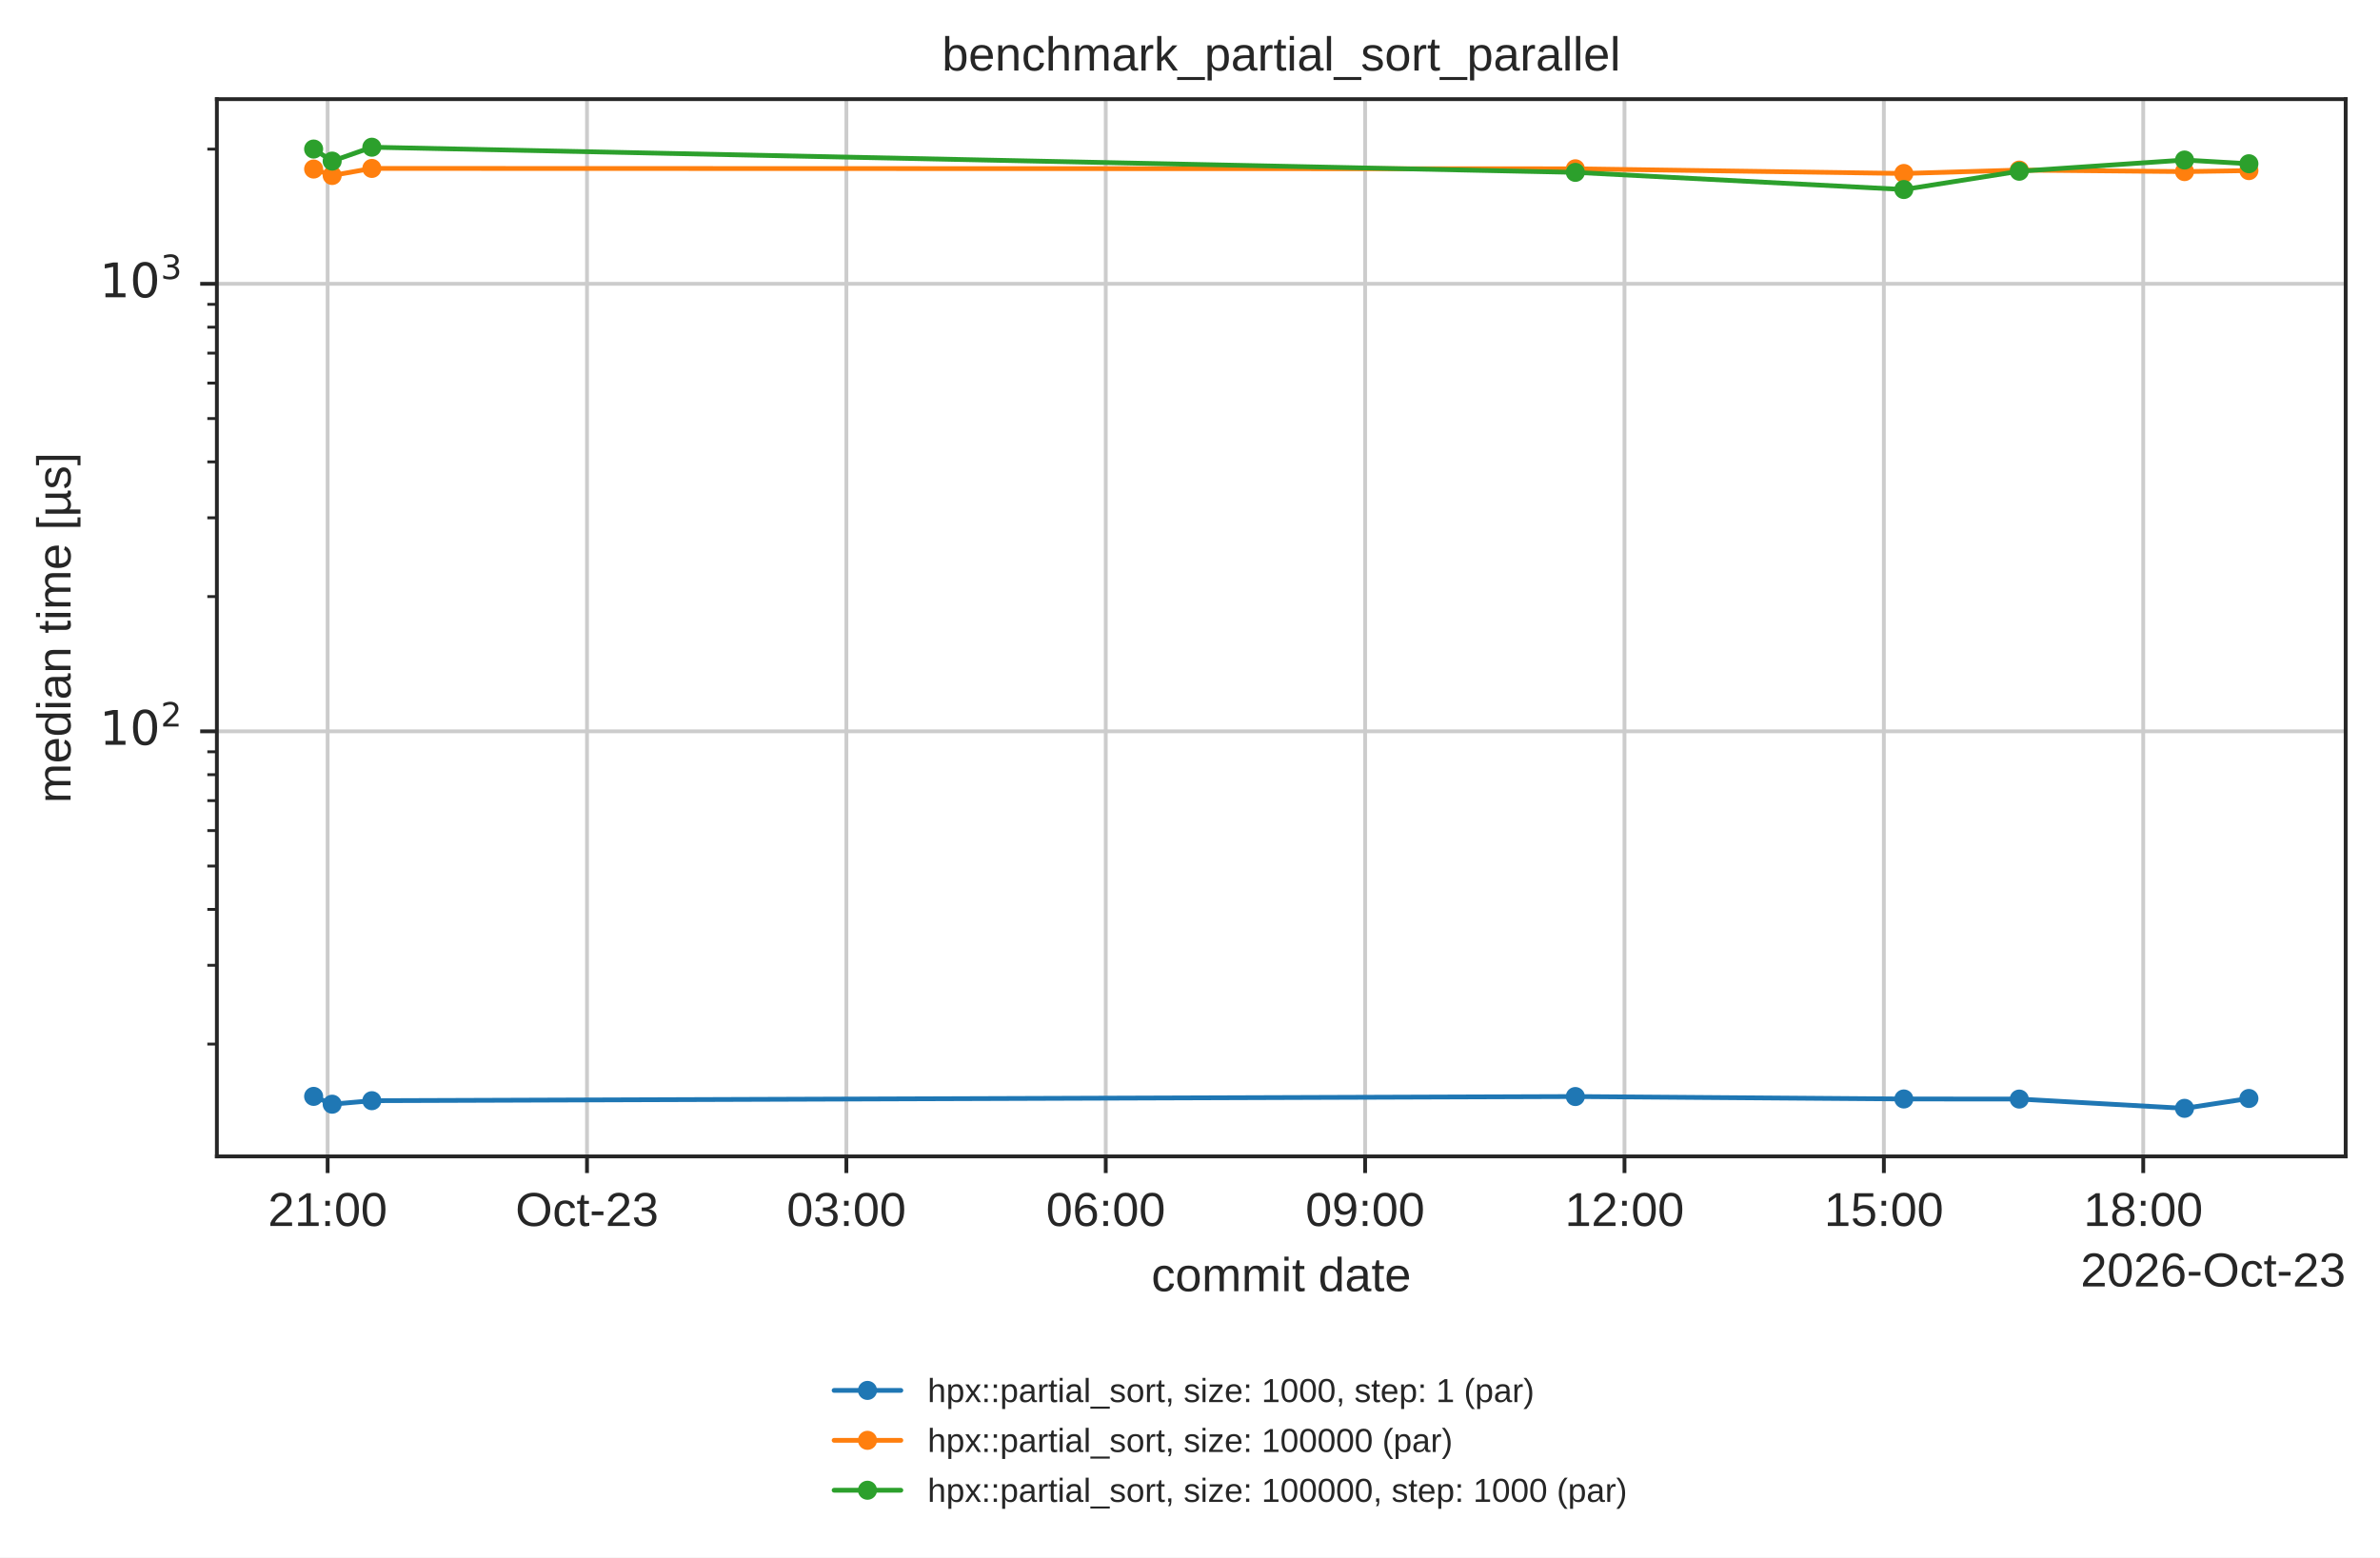
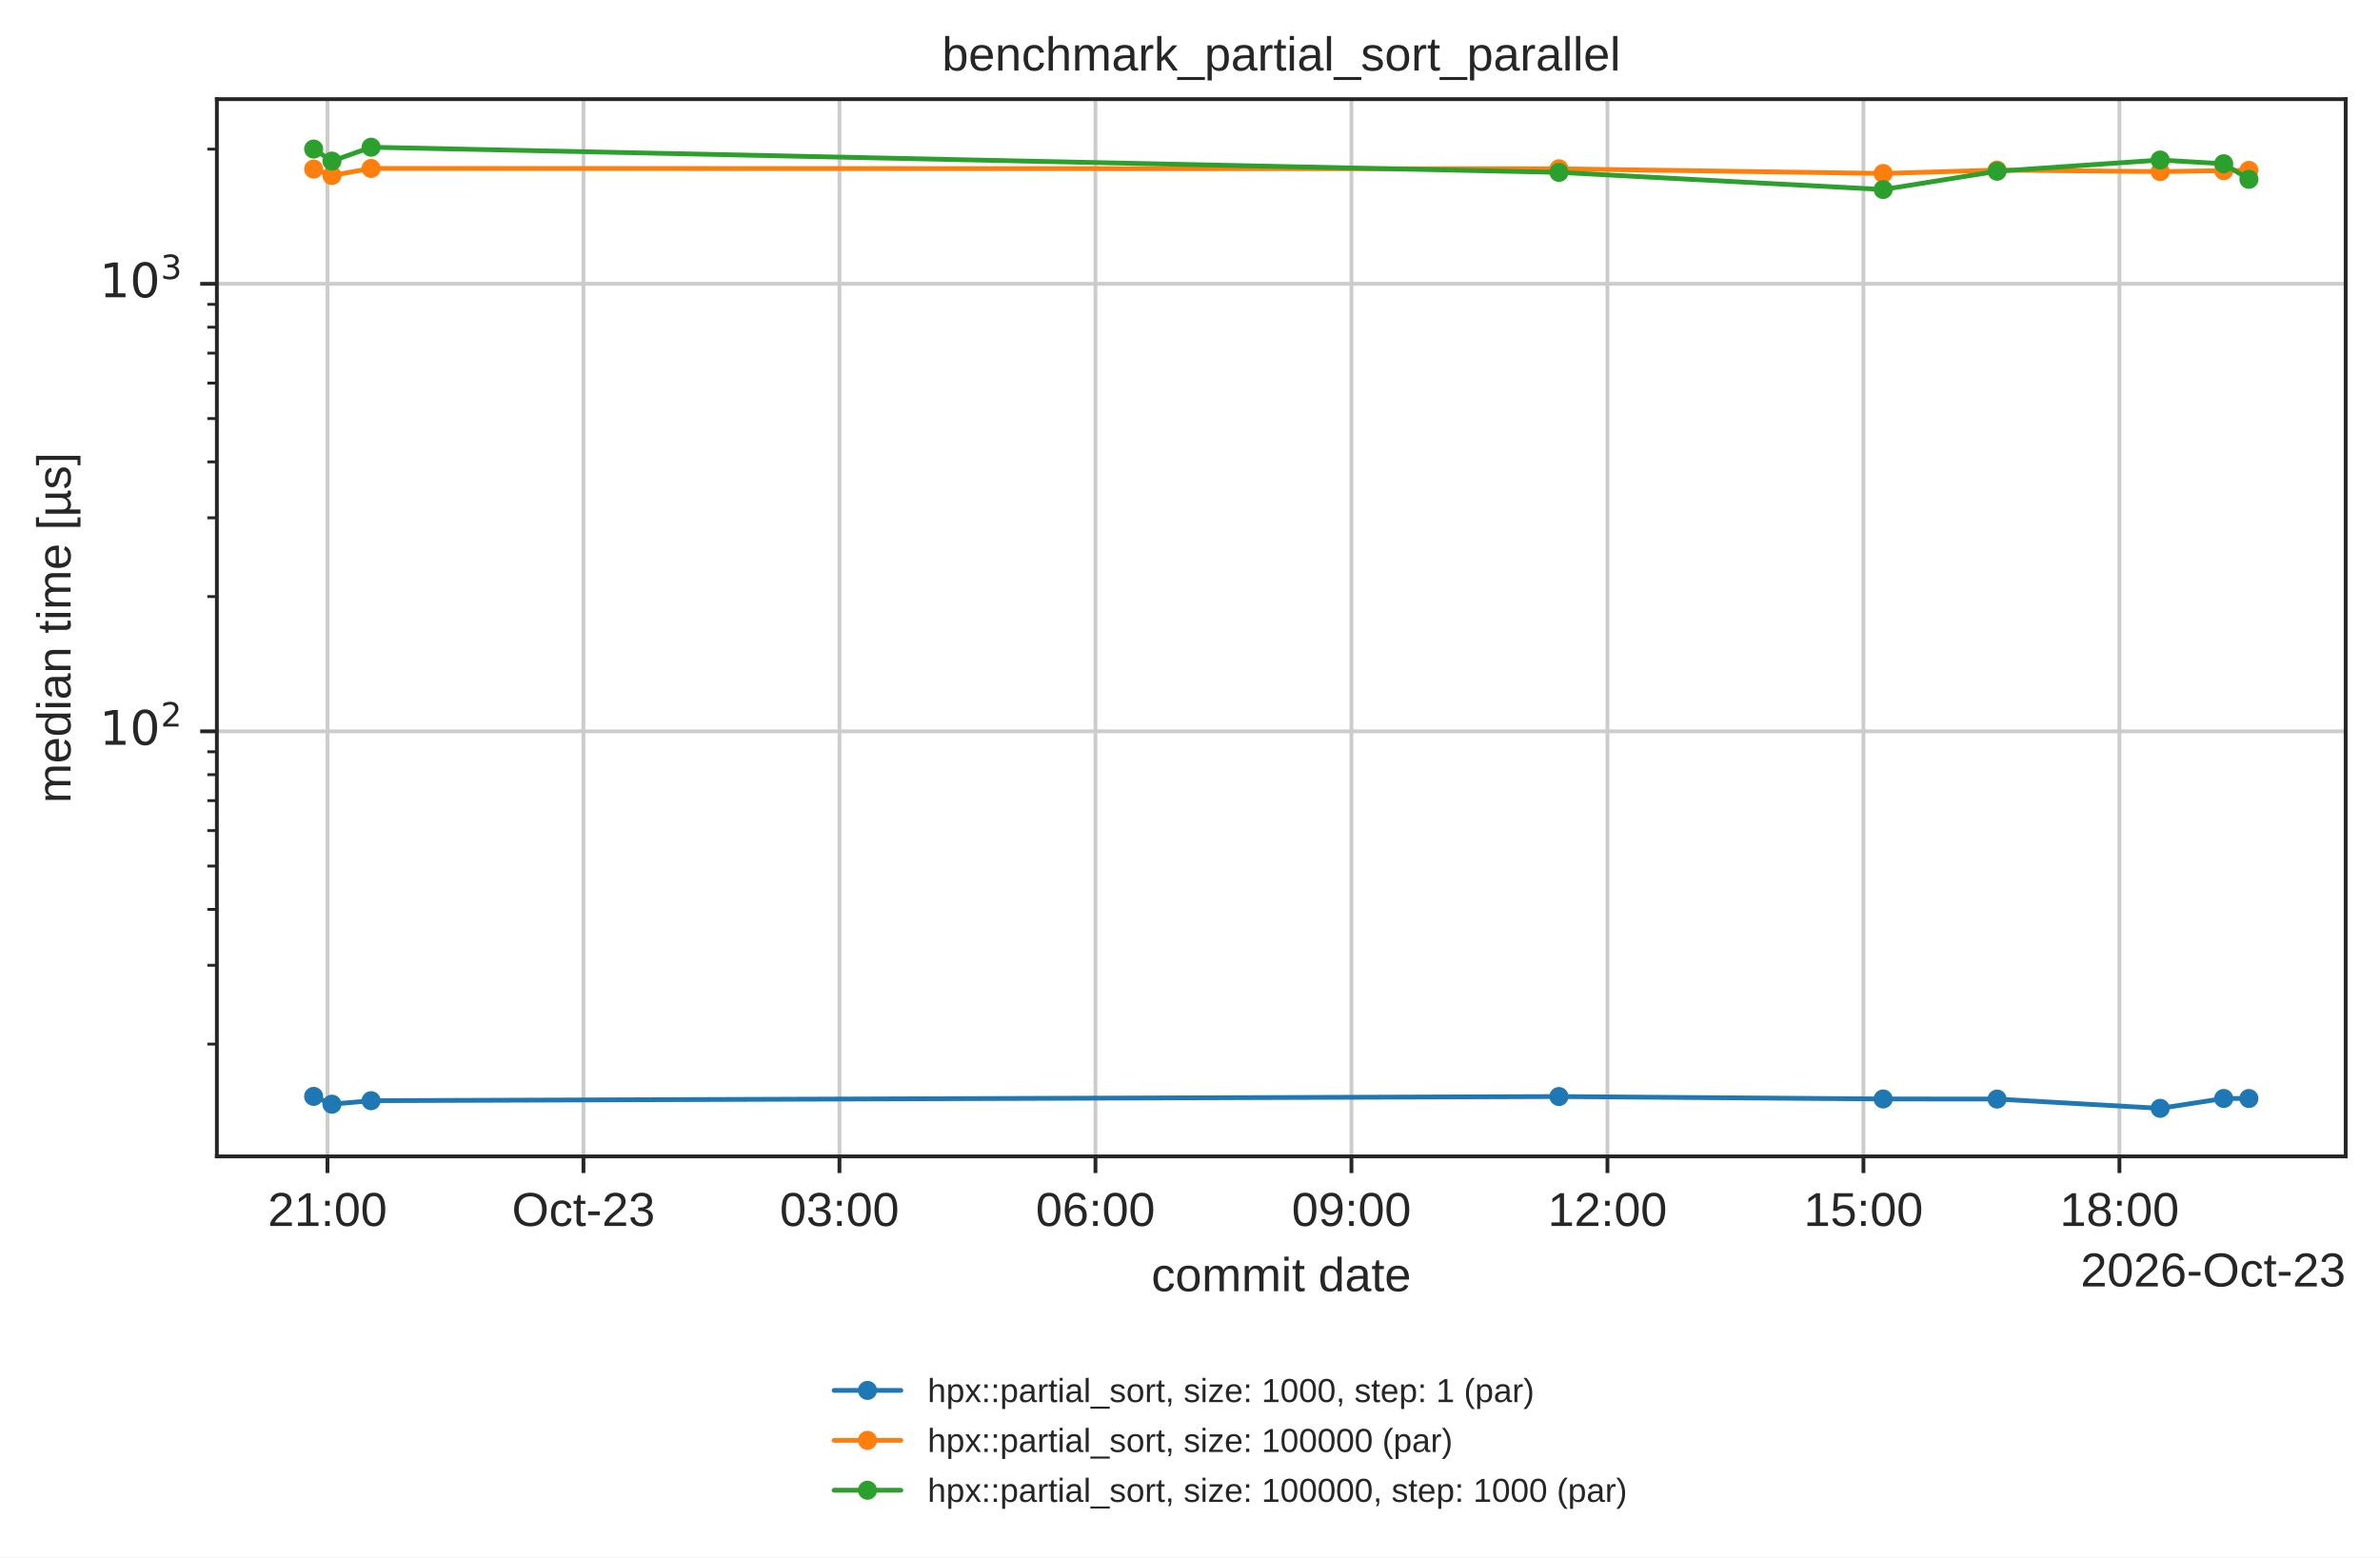
<svg xmlns="http://www.w3.org/2000/svg" xmlns:xlink="http://www.w3.org/1999/xlink" width="499.078pt" height="326.683pt" viewBox="0 0 499.078 326.683" version="1.1">
  <defs>
    <style type="text/css">*{stroke-linejoin: round; stroke-linecap: butt}</style>
  </defs>
  <g id="figure_1">
    <g id="patch_1">
      <path d="M 0 326.683  L 499.078 326.683  L 499.078 0  L 0 0  z " style="fill: #ffffff" />
    </g>
    <g id="axes_1">
      <g id="patch_2">
        <path d="M 45.478 242.558  L 491.878 242.558  L 491.878 20.798  L 45.478 20.798  z " style="fill: #ffffff" />
      </g>
      <g id="matplotlib.axis_1">
        <g id="xtick_1">
          <g id="line2d_1">
-             <path d="M 68.705 242.558  L 68.705 20.798  " clip-path="url(#p14b508ad5d)" style="fill: none; stroke: #cccccc; stroke-width: 0.8; stroke-linecap: round" />
+             <path d="M 68.667 242.558  L 68.667 20.798  " clip-path="url(#p14b508ad5d)" style="fill: none; stroke: #cccccc; stroke-width: 0.8; stroke-linecap: round" />
          </g>
          <g id="line2d_2">
            <defs>
              <path id="mdfc5214045" d="M 0 0  L 0 3.5  " style="stroke: #262626; stroke-width: 0.8" />
            </defs>
            <g>
-               <use xlink:href="#mdfc5214045" x="68.705" y="242.558" style="fill: #262626; stroke: #262626; stroke-width: 0.8" />
+               <use xlink:href="#mdfc5214045" x="68.667" y="242.558" style="fill: #262626; stroke: #262626; stroke-width: 0.8" />
            </g>
          </g>
          <g id="text_1">
-             <text style="fill: #262626; font: 10px 'Arial', 'DejaVu Sans', 'Liberation Sans', 'Bitstream Vera Sans', sans-serif; text-anchor: middle" x="68.705" y="257.157" transform="rotate(-0 68.70504 257.1569)">21:00</text>
+             <text style="fill: #262626; font: 10px 'Arial', 'DejaVu Sans', 'Liberation Sans', 'Bitstream Vera Sans', sans-serif; text-anchor: middle" x="68.667" y="257.157" transform="rotate(-0 68.66685 257.1569)">21:00</text>
          </g>
        </g>
        <g id="xtick_2">
          <g id="line2d_3">
-             <path d="M 123.094 242.558  L 123.094 20.798  " clip-path="url(#p14b508ad5d)" style="fill: none; stroke: #cccccc; stroke-width: 0.8; stroke-linecap: round" />
+             <path d="M 122.348 242.558  L 122.348 20.798  " clip-path="url(#p14b508ad5d)" style="fill: none; stroke: #cccccc; stroke-width: 0.8; stroke-linecap: round" />
          </g>
          <g id="line2d_4">
            <g>
-               <use xlink:href="#mdfc5214045" x="123.094" y="242.558" style="fill: #262626; stroke: #262626; stroke-width: 0.8" />
+               <use xlink:href="#mdfc5214045" x="122.348" y="242.558" style="fill: #262626; stroke: #262626; stroke-width: 0.8" />
            </g>
          </g>
          <g id="text_2">
-             <text style="fill: #262626; font: 10px 'Arial', 'DejaVu Sans', 'Liberation Sans', 'Bitstream Vera Sans', sans-serif; text-anchor: middle" x="123.094" y="257.157" transform="rotate(-0 123.0941 257.1569)">Oct-23</text>
+             <text style="fill: #262626; font: 10px 'Arial', 'DejaVu Sans', 'Liberation Sans', 'Bitstream Vera Sans', sans-serif; text-anchor: middle" x="122.348" y="257.157" transform="rotate(-0 122.3485 257.1569)">Oct-23</text>
          </g>
        </g>
        <g id="xtick_3">
          <g id="line2d_5">
-             <path d="M 177.483 242.558  L 177.483 20.798  " clip-path="url(#p14b508ad5d)" style="fill: none; stroke: #cccccc; stroke-width: 0.8; stroke-linecap: round" />
+             <path d="M 176.03 242.558  L 176.03 20.798  " clip-path="url(#p14b508ad5d)" style="fill: none; stroke: #cccccc; stroke-width: 0.8; stroke-linecap: round" />
          </g>
          <g id="line2d_6">
            <g>
-               <use xlink:href="#mdfc5214045" x="177.483" y="242.558" style="fill: #262626; stroke: #262626; stroke-width: 0.8" />
+               <use xlink:href="#mdfc5214045" x="176.03" y="242.558" style="fill: #262626; stroke: #262626; stroke-width: 0.8" />
            </g>
          </g>
          <g id="text_3">
-             <text style="fill: #262626; font: 10px 'Arial', 'DejaVu Sans', 'Liberation Sans', 'Bitstream Vera Sans', sans-serif; text-anchor: middle" x="177.483" y="257.157" transform="rotate(-0 177.4832 257.1569)">03:00</text>
+             <text style="fill: #262626; font: 10px 'Arial', 'DejaVu Sans', 'Liberation Sans', 'Bitstream Vera Sans', sans-serif; text-anchor: middle" x="176.03" y="257.157" transform="rotate(-0 176.0301 257.1569)">03:00</text>
          </g>
        </g>
        <g id="xtick_4">
          <g id="line2d_7">
-             <path d="M 231.872 242.558  L 231.872 20.798  " clip-path="url(#p14b508ad5d)" style="fill: none; stroke: #cccccc; stroke-width: 0.8; stroke-linecap: round" />
+             <path d="M 229.712 242.558  L 229.712 20.798  " clip-path="url(#p14b508ad5d)" style="fill: none; stroke: #cccccc; stroke-width: 0.8; stroke-linecap: round" />
          </g>
          <g id="line2d_8">
            <g>
-               <use xlink:href="#mdfc5214045" x="231.872" y="242.558" style="fill: #262626; stroke: #262626; stroke-width: 0.8" />
+               <use xlink:href="#mdfc5214045" x="229.712" y="242.558" style="fill: #262626; stroke: #262626; stroke-width: 0.8" />
            </g>
          </g>
          <g id="text_4">
-             <text style="fill: #262626; font: 10px 'Arial', 'DejaVu Sans', 'Liberation Sans', 'Bitstream Vera Sans', sans-serif; text-anchor: middle" x="231.872" y="257.157" transform="rotate(-0 231.8723 257.1569)">06:00</text>
+             <text style="fill: #262626; font: 10px 'Arial', 'DejaVu Sans', 'Liberation Sans', 'Bitstream Vera Sans', sans-serif; text-anchor: middle" x="229.712" y="257.157" transform="rotate(-0 229.7117 257.1569)">06:00</text>
          </g>
        </g>
        <g id="xtick_5">
          <g id="line2d_9">
-             <path d="M 286.261 242.558  L 286.261 20.798  " clip-path="url(#p14b508ad5d)" style="fill: none; stroke: #cccccc; stroke-width: 0.8; stroke-linecap: round" />
+             <path d="M 283.393 242.558  L 283.393 20.798  " clip-path="url(#p14b508ad5d)" style="fill: none; stroke: #cccccc; stroke-width: 0.8; stroke-linecap: round" />
          </g>
          <g id="line2d_10">
            <g>
-               <use xlink:href="#mdfc5214045" x="286.261" y="242.558" style="fill: #262626; stroke: #262626; stroke-width: 0.8" />
+               <use xlink:href="#mdfc5214045" x="283.393" y="242.558" style="fill: #262626; stroke: #262626; stroke-width: 0.8" />
            </g>
          </g>
          <g id="text_5">
-             <text style="fill: #262626; font: 10px 'Arial', 'DejaVu Sans', 'Liberation Sans', 'Bitstream Vera Sans', sans-serif; text-anchor: middle" x="286.261" y="257.157" transform="rotate(-0 286.2614 257.1569)">09:00</text>
+             <text style="fill: #262626; font: 10px 'Arial', 'DejaVu Sans', 'Liberation Sans', 'Bitstream Vera Sans', sans-serif; text-anchor: middle" x="283.393" y="257.157" transform="rotate(-0 283.3934 257.1569)">09:00</text>
          </g>
        </g>
        <g id="xtick_6">
          <g id="line2d_11">
-             <path d="M 340.651 242.558  L 340.651 20.798  " clip-path="url(#p14b508ad5d)" style="fill: none; stroke: #cccccc; stroke-width: 0.8; stroke-linecap: round" />
+             <path d="M 337.075 242.558  L 337.075 20.798  " clip-path="url(#p14b508ad5d)" style="fill: none; stroke: #cccccc; stroke-width: 0.8; stroke-linecap: round" />
          </g>
          <g id="line2d_12">
            <g>
-               <use xlink:href="#mdfc5214045" x="340.651" y="242.558" style="fill: #262626; stroke: #262626; stroke-width: 0.8" />
+               <use xlink:href="#mdfc5214045" x="337.075" y="242.558" style="fill: #262626; stroke: #262626; stroke-width: 0.8" />
            </g>
          </g>
          <g id="text_6">
-             <text style="fill: #262626; font: 10px 'Arial', 'DejaVu Sans', 'Liberation Sans', 'Bitstream Vera Sans', sans-serif; text-anchor: middle" x="340.651" y="257.157" transform="rotate(-0 340.6505 257.1569)">12:00</text>
+             <text style="fill: #262626; font: 10px 'Arial', 'DejaVu Sans', 'Liberation Sans', 'Bitstream Vera Sans', sans-serif; text-anchor: middle" x="337.075" y="257.157" transform="rotate(-0 337.075 257.1569)">12:00</text>
          </g>
        </g>
        <g id="xtick_7">
          <g id="line2d_13">
-             <path d="M 395.04 242.558  L 395.04 20.798  " clip-path="url(#p14b508ad5d)" style="fill: none; stroke: #cccccc; stroke-width: 0.8; stroke-linecap: round" />
+             <path d="M 390.757 242.558  L 390.757 20.798  " clip-path="url(#p14b508ad5d)" style="fill: none; stroke: #cccccc; stroke-width: 0.8; stroke-linecap: round" />
          </g>
          <g id="line2d_14">
            <g>
-               <use xlink:href="#mdfc5214045" x="395.04" y="242.558" style="fill: #262626; stroke: #262626; stroke-width: 0.8" />
+               <use xlink:href="#mdfc5214045" x="390.757" y="242.558" style="fill: #262626; stroke: #262626; stroke-width: 0.8" />
            </g>
          </g>
          <g id="text_7">
-             <text style="fill: #262626; font: 10px 'Arial', 'DejaVu Sans', 'Liberation Sans', 'Bitstream Vera Sans', sans-serif; text-anchor: middle" x="395.04" y="257.157" transform="rotate(-0 395.0396 257.1569)">15:00</text>
+             <text style="fill: #262626; font: 10px 'Arial', 'DejaVu Sans', 'Liberation Sans', 'Bitstream Vera Sans', sans-serif; text-anchor: middle" x="390.757" y="257.157" transform="rotate(-0 390.7566 257.1569)">15:00</text>
          </g>
        </g>
        <g id="xtick_8">
          <g id="line2d_15">
-             <path d="M 449.429 242.558  L 449.429 20.798  " clip-path="url(#p14b508ad5d)" style="fill: none; stroke: #cccccc; stroke-width: 0.8; stroke-linecap: round" />
+             <path d="M 444.438 242.558  L 444.438 20.798  " clip-path="url(#p14b508ad5d)" style="fill: none; stroke: #cccccc; stroke-width: 0.8; stroke-linecap: round" />
          </g>
          <g id="line2d_16">
            <g>
-               <use xlink:href="#mdfc5214045" x="449.429" y="242.558" style="fill: #262626; stroke: #262626; stroke-width: 0.8" />
+               <use xlink:href="#mdfc5214045" x="444.438" y="242.558" style="fill: #262626; stroke: #262626; stroke-width: 0.8" />
            </g>
          </g>
          <g id="text_8">
-             <text style="fill: #262626; font: 10px 'Arial', 'DejaVu Sans', 'Liberation Sans', 'Bitstream Vera Sans', sans-serif; text-anchor: middle" x="449.429" y="257.157" transform="rotate(-0 449.4287 257.1569)">18:00</text>
+             <text style="fill: #262626; font: 10px 'Arial', 'DejaVu Sans', 'Liberation Sans', 'Bitstream Vera Sans', sans-serif; text-anchor: middle" x="444.438" y="257.157" transform="rotate(-0 444.4382 257.1569)">18:00</text>
          </g>
        </g>
        <g id="text_9">
          <text style="fill: #262626; font: 10px 'Arial', 'DejaVu Sans', 'Liberation Sans', 'Bitstream Vera Sans', sans-serif; text-anchor: middle" x="268.678" y="270.835" transform="rotate(-0 268.6781 270.835)">commit date</text>
        </g>
        <g id="text_10">
          <text style="fill: #262626; font: 10px 'Arial', 'DejaVu Sans', 'Liberation Sans', 'Bitstream Vera Sans', sans-serif; text-anchor: end" x="491.878" y="269.835" transform="rotate(-0 491.8781 269.835)">2026-Oct-23</text>
        </g>
      </g>
      <g id="matplotlib.axis_2">
        <g id="ytick_1">
          <g id="line2d_17">
            <path d="M 45.478 153.397  L 491.878 153.397  " clip-path="url(#p14b508ad5d)" style="fill: none; stroke: #cccccc; stroke-width: 0.8; stroke-linecap: round" />
          </g>
          <g id="line2d_18">
            <defs>
              <path id="m414165cd4d" d="M 0 0  L -3.5 0  " style="stroke: #262626; stroke-width: 0.8" />
            </defs>
            <g>
              <use xlink:href="#m414165cd4d" x="45.478" y="153.397" style="fill: #262626; stroke: #262626; stroke-width: 0.8" />
            </g>
          </g>
          <g id="text_11">
            <g style="fill: #262626" transform="translate(20.87813 157.1957)">
              <text>
                <tspan style="font: 10px 'DejaVu Sans'" x="0 6.362" y="-0.977">10</tspan>
                <tspan style="font: 7px 'DejaVu Sans'" x="12.82" y="-4.805">2</tspan>
              </text>
            </g>
          </g>
        </g>
        <g id="ytick_2">
          <g id="line2d_19">
            <path d="M 45.478 59.535  L 491.878 59.535  " clip-path="url(#p14b508ad5d)" style="fill: none; stroke: #cccccc; stroke-width: 0.8; stroke-linecap: round" />
          </g>
          <g id="line2d_20">
            <g>
              <use xlink:href="#m414165cd4d" x="45.478" y="59.535" style="fill: #262626; stroke: #262626; stroke-width: 0.8" />
            </g>
          </g>
          <g id="text_12">
            <g style="fill: #262626" transform="translate(20.87813 63.33385)">
              <text>
                <tspan style="font: 10px 'DejaVu Sans'" x="0 6.362" y="-0.977">10</tspan>
                <tspan style="font: 7px 'DejaVu Sans'" x="12.82" y="-4.805">3</tspan>
              </text>
            </g>
          </g>
        </g>
        <g id="ytick_3">
          <g id="line2d_21">
            <defs>
              <path id="m2f13129b0c" d="M 0 0  L -2 0  " style="stroke: #262626; stroke-width: 0.6" />
            </defs>
            <g>
              <use xlink:href="#m2f13129b0c" x="45.478" y="219.003" style="fill: #262626; stroke: #262626; stroke-width: 0.6" />
            </g>
          </g>
        </g>
        <g id="ytick_4">
          <g id="line2d_22">
            <g>
              <use xlink:href="#m2f13129b0c" x="45.478" y="202.475" style="fill: #262626; stroke: #262626; stroke-width: 0.6" />
            </g>
          </g>
        </g>
        <g id="ytick_5">
          <g id="line2d_23">
            <g>
              <use xlink:href="#m2f13129b0c" x="45.478" y="190.748" style="fill: #262626; stroke: #262626; stroke-width: 0.6" />
            </g>
          </g>
        </g>
        <g id="ytick_6">
          <g id="line2d_24">
            <g>
              <use xlink:href="#m2f13129b0c" x="45.478" y="181.652" style="fill: #262626; stroke: #262626; stroke-width: 0.6" />
            </g>
          </g>
        </g>
        <g id="ytick_7">
          <g id="line2d_25">
            <g>
              <use xlink:href="#m2f13129b0c" x="45.478" y="174.22" style="fill: #262626; stroke: #262626; stroke-width: 0.6" />
            </g>
          </g>
        </g>
        <g id="ytick_8">
          <g id="line2d_26">
            <g>
              <use xlink:href="#m2f13129b0c" x="45.478" y="167.936" style="fill: #262626; stroke: #262626; stroke-width: 0.6" />
            </g>
          </g>
        </g>
        <g id="ytick_9">
          <g id="line2d_27">
            <g>
              <use xlink:href="#m2f13129b0c" x="45.478" y="162.493" style="fill: #262626; stroke: #262626; stroke-width: 0.6" />
            </g>
          </g>
        </g>
        <g id="ytick_10">
          <g id="line2d_28">
            <g>
              <use xlink:href="#m2f13129b0c" x="45.478" y="157.691" style="fill: #262626; stroke: #262626; stroke-width: 0.6" />
            </g>
          </g>
        </g>
        <g id="ytick_11">
          <g id="line2d_29">
            <g>
              <use xlink:href="#m2f13129b0c" x="45.478" y="125.141" style="fill: #262626; stroke: #262626; stroke-width: 0.6" />
            </g>
          </g>
        </g>
        <g id="ytick_12">
          <g id="line2d_30">
            <g>
              <use xlink:href="#m2f13129b0c" x="45.478" y="108.613" style="fill: #262626; stroke: #262626; stroke-width: 0.6" />
            </g>
          </g>
        </g>
        <g id="ytick_13">
          <g id="line2d_31">
            <g>
              <use xlink:href="#m2f13129b0c" x="45.478" y="96.886" style="fill: #262626; stroke: #262626; stroke-width: 0.6" />
            </g>
          </g>
        </g>
        <g id="ytick_14">
          <g id="line2d_32">
            <g>
              <use xlink:href="#m2f13129b0c" x="45.478" y="87.79" style="fill: #262626; stroke: #262626; stroke-width: 0.6" />
            </g>
          </g>
        </g>
        <g id="ytick_15">
          <g id="line2d_33">
            <g>
              <use xlink:href="#m2f13129b0c" x="45.478" y="80.358" style="fill: #262626; stroke: #262626; stroke-width: 0.6" />
            </g>
          </g>
        </g>
        <g id="ytick_16">
          <g id="line2d_34">
            <g>
              <use xlink:href="#m2f13129b0c" x="45.478" y="74.074" style="fill: #262626; stroke: #262626; stroke-width: 0.6" />
            </g>
          </g>
        </g>
        <g id="ytick_17">
          <g id="line2d_35">
            <g>
              <use xlink:href="#m2f13129b0c" x="45.478" y="68.631" style="fill: #262626; stroke: #262626; stroke-width: 0.6" />
            </g>
          </g>
        </g>
        <g id="ytick_18">
          <g id="line2d_36">
            <g>
              <use xlink:href="#m2f13129b0c" x="45.478" y="63.83" style="fill: #262626; stroke: #262626; stroke-width: 0.6" />
            </g>
          </g>
        </g>
        <g id="ytick_19">
          <g id="line2d_37">
            <g>
              <use xlink:href="#m2f13129b0c" x="45.478" y="31.279" style="fill: #262626; stroke: #262626; stroke-width: 0.6" />
            </g>
          </g>
        </g>
        <g id="text_13">
          <text style="fill: #262626; font: 10px 'Arial', 'DejaVu Sans', 'Liberation Sans', 'Bitstream Vera Sans', sans-serif; text-anchor: middle" x="14.798" y="131.678" transform="rotate(-90 14.79844 131.6784)">median time [µs]</text>
        </g>
      </g>
      <g id="line2d_38">
-         <path d="M 65.769 229.97  L 69.657 231.609  L 77.976 230.875  L 330.347 230.003  L 399.23 230.513  L 423.433 230.533  L 458.086 232.478  L 471.587 230.409  " clip-path="url(#p14b508ad5d)" style="fill: none; stroke: #1f77b4; stroke-linecap: round" />
+         <path d="M 65.769 229.97  L 69.606 231.609  L 77.818 230.875  L 326.905 230.003  L 394.892 230.513  L 418.78 230.533  L 452.983 232.478  L 466.309 230.409  L 471.587 230.415  " clip-path="url(#p14b508ad5d)" style="fill: none; stroke: #1f77b4; stroke-linecap: round" />
        <defs>
          <path id="m20e5526daa" d="M 0 1.5  C 0.398 1.5 0.779 1.342 1.061 1.061  C 1.342 0.779 1.5 0.398 1.5 0  C 1.5 -0.398 1.342 -0.779 1.061 -1.061  C 0.779 -1.342 0.398 -1.5 0 -1.5  C -0.398 -1.5 -0.779 -1.342 -1.061 -1.061  C -1.342 -0.779 -1.5 -0.398 -1.5 0  C -1.5 0.398 -1.342 0.779 -1.061 1.061  C -0.779 1.342 -0.398 1.5 0 1.5  z " style="stroke: #1f77b4" />
        </defs>
        <g clip-path="url(#p14b508ad5d)">
          <use xlink:href="#m20e5526daa" x="65.769" y="229.97" style="fill: #1f77b4; stroke: #1f77b4" />
-           <use xlink:href="#m20e5526daa" x="69.657" y="231.609" style="fill: #1f77b4; stroke: #1f77b4" />
-           <use xlink:href="#m20e5526daa" x="77.976" y="230.875" style="fill: #1f77b4; stroke: #1f77b4" />
-           <use xlink:href="#m20e5526daa" x="330.347" y="230.003" style="fill: #1f77b4; stroke: #1f77b4" />
-           <use xlink:href="#m20e5526daa" x="399.23" y="230.513" style="fill: #1f77b4; stroke: #1f77b4" />
-           <use xlink:href="#m20e5526daa" x="423.433" y="230.533" style="fill: #1f77b4; stroke: #1f77b4" />
-           <use xlink:href="#m20e5526daa" x="458.086" y="232.478" style="fill: #1f77b4; stroke: #1f77b4" />
-           <use xlink:href="#m20e5526daa" x="471.587" y="230.409" style="fill: #1f77b4; stroke: #1f77b4" />
+           <use xlink:href="#m20e5526daa" x="69.606" y="231.609" style="fill: #1f77b4; stroke: #1f77b4" />
+           <use xlink:href="#m20e5526daa" x="77.818" y="230.875" style="fill: #1f77b4; stroke: #1f77b4" />
+           <use xlink:href="#m20e5526daa" x="326.905" y="230.003" style="fill: #1f77b4; stroke: #1f77b4" />
+           <use xlink:href="#m20e5526daa" x="394.892" y="230.513" style="fill: #1f77b4; stroke: #1f77b4" />
+           <use xlink:href="#m20e5526daa" x="418.78" y="230.533" style="fill: #1f77b4; stroke: #1f77b4" />
+           <use xlink:href="#m20e5526daa" x="452.983" y="232.478" style="fill: #1f77b4; stroke: #1f77b4" />
+           <use xlink:href="#m20e5526daa" x="466.309" y="230.409" style="fill: #1f77b4; stroke: #1f77b4" />
+           <use xlink:href="#m20e5526daa" x="471.587" y="230.415" style="fill: #1f77b4; stroke: #1f77b4" />
        </g>
      </g>
      <g id="line2d_39">
-         <path d="M 65.769 35.457  L 69.657 36.81  L 77.976 35.327  L 330.347 35.404  L 399.23 36.387  L 423.433 35.674  L 458.086 35.995  L 471.587 35.786  " clip-path="url(#p14b508ad5d)" style="fill: none; stroke: #ff7f0e; stroke-linecap: round" />
+         <path d="M 65.769 35.457  L 69.606 36.81  L 77.818 35.327  L 326.905 35.404  L 394.892 36.387  L 418.78 35.674  L 452.983 35.995  L 466.309 35.786  L 471.587 35.739  " clip-path="url(#p14b508ad5d)" style="fill: none; stroke: #ff7f0e; stroke-linecap: round" />
        <defs>
          <path id="m8123a8acb4" d="M 0 1.5  C 0.398 1.5 0.779 1.342 1.061 1.061  C 1.342 0.779 1.5 0.398 1.5 0  C 1.5 -0.398 1.342 -0.779 1.061 -1.061  C 0.779 -1.342 0.398 -1.5 0 -1.5  C -0.398 -1.5 -0.779 -1.342 -1.061 -1.061  C -1.342 -0.779 -1.5 -0.398 -1.5 0  C -1.5 0.398 -1.342 0.779 -1.061 1.061  C -0.779 1.342 -0.398 1.5 0 1.5  z " style="stroke: #ff7f0e" />
        </defs>
        <g clip-path="url(#p14b508ad5d)">
          <use xlink:href="#m8123a8acb4" x="65.769" y="35.457" style="fill: #ff7f0e; stroke: #ff7f0e" />
-           <use xlink:href="#m8123a8acb4" x="69.657" y="36.81" style="fill: #ff7f0e; stroke: #ff7f0e" />
-           <use xlink:href="#m8123a8acb4" x="77.976" y="35.327" style="fill: #ff7f0e; stroke: #ff7f0e" />
-           <use xlink:href="#m8123a8acb4" x="330.347" y="35.404" style="fill: #ff7f0e; stroke: #ff7f0e" />
-           <use xlink:href="#m8123a8acb4" x="399.23" y="36.387" style="fill: #ff7f0e; stroke: #ff7f0e" />
-           <use xlink:href="#m8123a8acb4" x="423.433" y="35.674" style="fill: #ff7f0e; stroke: #ff7f0e" />
-           <use xlink:href="#m8123a8acb4" x="458.086" y="35.995" style="fill: #ff7f0e; stroke: #ff7f0e" />
-           <use xlink:href="#m8123a8acb4" x="471.587" y="35.786" style="fill: #ff7f0e; stroke: #ff7f0e" />
+           <use xlink:href="#m8123a8acb4" x="69.606" y="36.81" style="fill: #ff7f0e; stroke: #ff7f0e" />
+           <use xlink:href="#m8123a8acb4" x="77.818" y="35.327" style="fill: #ff7f0e; stroke: #ff7f0e" />
+           <use xlink:href="#m8123a8acb4" x="326.905" y="35.404" style="fill: #ff7f0e; stroke: #ff7f0e" />
+           <use xlink:href="#m8123a8acb4" x="394.892" y="36.387" style="fill: #ff7f0e; stroke: #ff7f0e" />
+           <use xlink:href="#m8123a8acb4" x="418.78" y="35.674" style="fill: #ff7f0e; stroke: #ff7f0e" />
+           <use xlink:href="#m8123a8acb4" x="452.983" y="35.995" style="fill: #ff7f0e; stroke: #ff7f0e" />
+           <use xlink:href="#m8123a8acb4" x="466.309" y="35.786" style="fill: #ff7f0e; stroke: #ff7f0e" />
+           <use xlink:href="#m8123a8acb4" x="471.587" y="35.739" style="fill: #ff7f0e; stroke: #ff7f0e" />
        </g>
      </g>
      <g id="line2d_40">
-         <path d="M 65.769 31.262  L 69.657 33.792  L 77.976 30.878  L 330.347 36.155  L 399.23 39.751  L 423.433 35.918  L 458.086 33.568  L 471.587 34.345  " clip-path="url(#p14b508ad5d)" style="fill: none; stroke: #2ca02c; stroke-linecap: round" />
+         <path d="M 65.769 31.262  L 69.606 33.792  L 77.818 30.878  L 326.905 36.155  L 394.892 39.751  L 418.78 35.918  L 452.983 33.568  L 466.309 34.345  L 471.587 37.609  " clip-path="url(#p14b508ad5d)" style="fill: none; stroke: #2ca02c; stroke-linecap: round" />
        <defs>
          <path id="mc7b11249e2" d="M 0 1.5  C 0.398 1.5 0.779 1.342 1.061 1.061  C 1.342 0.779 1.5 0.398 1.5 0  C 1.5 -0.398 1.342 -0.779 1.061 -1.061  C 0.779 -1.342 0.398 -1.5 0 -1.5  C -0.398 -1.5 -0.779 -1.342 -1.061 -1.061  C -1.342 -0.779 -1.5 -0.398 -1.5 0  C -1.5 0.398 -1.342 0.779 -1.061 1.061  C -0.779 1.342 -0.398 1.5 0 1.5  z " style="stroke: #2ca02c" />
        </defs>
        <g clip-path="url(#p14b508ad5d)">
          <use xlink:href="#mc7b11249e2" x="65.769" y="31.262" style="fill: #2ca02c; stroke: #2ca02c" />
-           <use xlink:href="#mc7b11249e2" x="69.657" y="33.792" style="fill: #2ca02c; stroke: #2ca02c" />
-           <use xlink:href="#mc7b11249e2" x="77.976" y="30.878" style="fill: #2ca02c; stroke: #2ca02c" />
-           <use xlink:href="#mc7b11249e2" x="330.347" y="36.155" style="fill: #2ca02c; stroke: #2ca02c" />
-           <use xlink:href="#mc7b11249e2" x="399.23" y="39.751" style="fill: #2ca02c; stroke: #2ca02c" />
-           <use xlink:href="#mc7b11249e2" x="423.433" y="35.918" style="fill: #2ca02c; stroke: #2ca02c" />
-           <use xlink:href="#mc7b11249e2" x="458.086" y="33.568" style="fill: #2ca02c; stroke: #2ca02c" />
-           <use xlink:href="#mc7b11249e2" x="471.587" y="34.345" style="fill: #2ca02c; stroke: #2ca02c" />
+           <use xlink:href="#mc7b11249e2" x="69.606" y="33.792" style="fill: #2ca02c; stroke: #2ca02c" />
+           <use xlink:href="#mc7b11249e2" x="77.818" y="30.878" style="fill: #2ca02c; stroke: #2ca02c" />
+           <use xlink:href="#mc7b11249e2" x="326.905" y="36.155" style="fill: #2ca02c; stroke: #2ca02c" />
+           <use xlink:href="#mc7b11249e2" x="394.892" y="39.751" style="fill: #2ca02c; stroke: #2ca02c" />
+           <use xlink:href="#mc7b11249e2" x="418.78" y="35.918" style="fill: #2ca02c; stroke: #2ca02c" />
+           <use xlink:href="#mc7b11249e2" x="452.983" y="33.568" style="fill: #2ca02c; stroke: #2ca02c" />
+           <use xlink:href="#mc7b11249e2" x="466.309" y="34.345" style="fill: #2ca02c; stroke: #2ca02c" />
+           <use xlink:href="#mc7b11249e2" x="471.587" y="37.609" style="fill: #2ca02c; stroke: #2ca02c" />
        </g>
      </g>
      <g id="patch_3">
        <path d="M 45.478 242.558  L 45.478 20.798  " style="fill: none; stroke: #262626; stroke-width: 0.8; stroke-linejoin: miter; stroke-linecap: square" />
      </g>
      <g id="patch_4">
        <path d="M 491.878 242.558  L 491.878 20.798  " style="fill: none; stroke: #262626; stroke-width: 0.8; stroke-linejoin: miter; stroke-linecap: square" />
      </g>
      <g id="patch_5">
        <path d="M 45.478 242.558  L 491.878 242.558  " style="fill: none; stroke: #262626; stroke-width: 0.8; stroke-linejoin: miter; stroke-linecap: square" />
      </g>
      <g id="patch_6">
        <path d="M 45.478 20.798  L 491.878 20.798  " style="fill: none; stroke: #262626; stroke-width: 0.8; stroke-linejoin: miter; stroke-linecap: square" />
      </g>
      <g id="text_14">
        <text style="fill: #262626; font: 10px 'Arial', 'DejaVu Sans', 'Liberation Sans', 'Bitstream Vera Sans', sans-serif; text-anchor: middle" x="268.678" y="14.798" transform="rotate(-0 268.6781 14.79844)">benchmark_partial_sort_parallel</text>
      </g>
      <g id="legend_1">
        <g id="line2d_41">
          <path d="M 174.908 291.644  L 181.908 291.644  L 188.908 291.644  " style="fill: none; stroke: #1f77b4; stroke-linecap: round" />
          <g>
            <use xlink:href="#m20e5526daa" x="181.908" y="291.644" style="fill: #1f77b4; stroke: #1f77b4" />
          </g>
        </g>
        <g id="text_15">
          <text style="fill: #262626; font: 7px 'Arial', 'DejaVu Sans', 'Liberation Sans', 'Bitstream Vera Sans', sans-serif; text-anchor: start" x="194.508" y="294.094" transform="rotate(-0 194.5082 294.0941)">hpx::partial_sort, size: 1000, step: 1 (par)</text>
        </g>
        <g id="line2d_42">
          <path d="M 174.908 302.114  L 181.908 302.114  L 188.908 302.114  " style="fill: none; stroke: #ff7f0e; stroke-linecap: round" />
          <g>
            <use xlink:href="#m8123a8acb4" x="181.908" y="302.114" style="fill: #ff7f0e; stroke: #ff7f0e" />
          </g>
        </g>
        <g id="text_16">
          <text style="fill: #262626; font: 7px 'Arial', 'DejaVu Sans', 'Liberation Sans', 'Bitstream Vera Sans', sans-serif; text-anchor: start" x="194.508" y="304.564" transform="rotate(-0 194.5082 304.5635)">hpx::partial_sort, size: 100000 (par)</text>
        </g>
        <g id="line2d_43">
          <path d="M 174.908 312.583  L 181.908 312.583  L 188.908 312.583  " style="fill: none; stroke: #2ca02c; stroke-linecap: round" />
          <g>
            <use xlink:href="#mc7b11249e2" x="181.908" y="312.583" style="fill: #2ca02c; stroke: #2ca02c" />
          </g>
        </g>
        <g id="text_17">
          <text style="fill: #262626; font: 7px 'Arial', 'DejaVu Sans', 'Liberation Sans', 'Bitstream Vera Sans', sans-serif; text-anchor: start" x="194.508" y="315.033" transform="rotate(-0 194.5082 315.0329)">hpx::partial_sort, size: 100000, step: 1000 (par)</text>
        </g>
      </g>
    </g>
  </g>
  <defs>
    <clipPath id="p14b508ad5d">
      <rect x="45.478" y="20.798" width="446.4" height="221.76" />
    </clipPath>
  </defs>
</svg>
